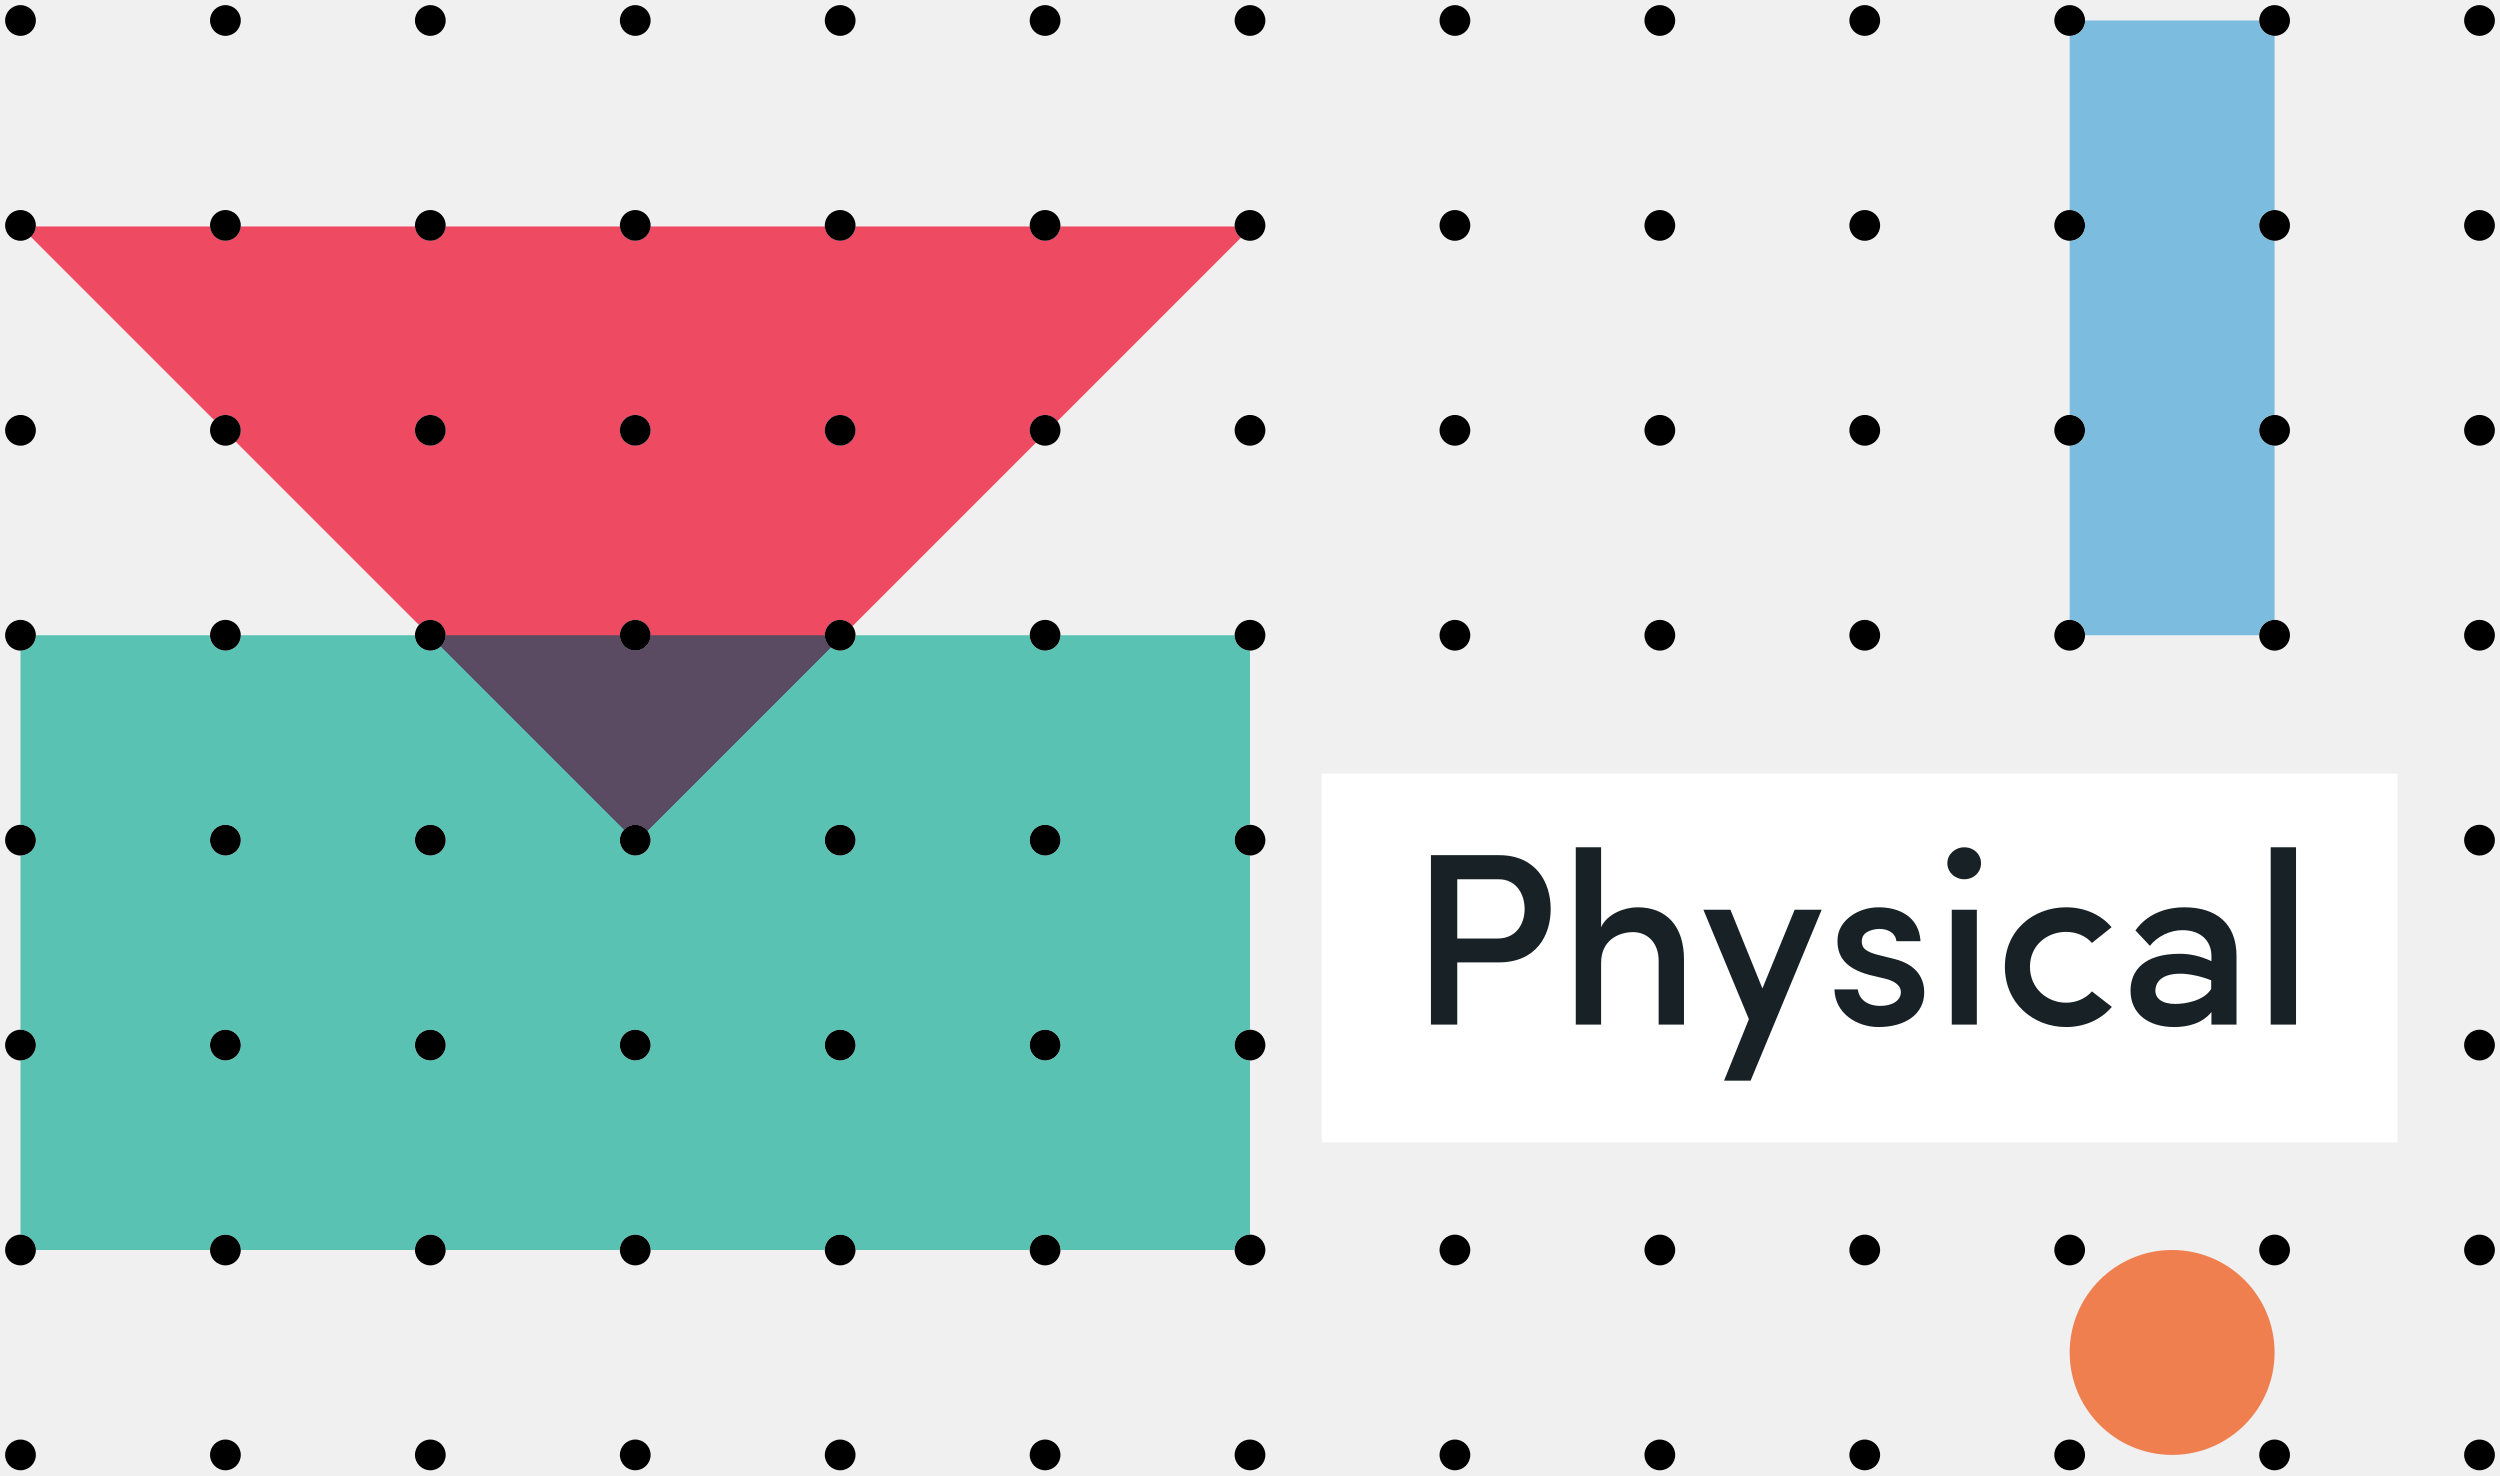
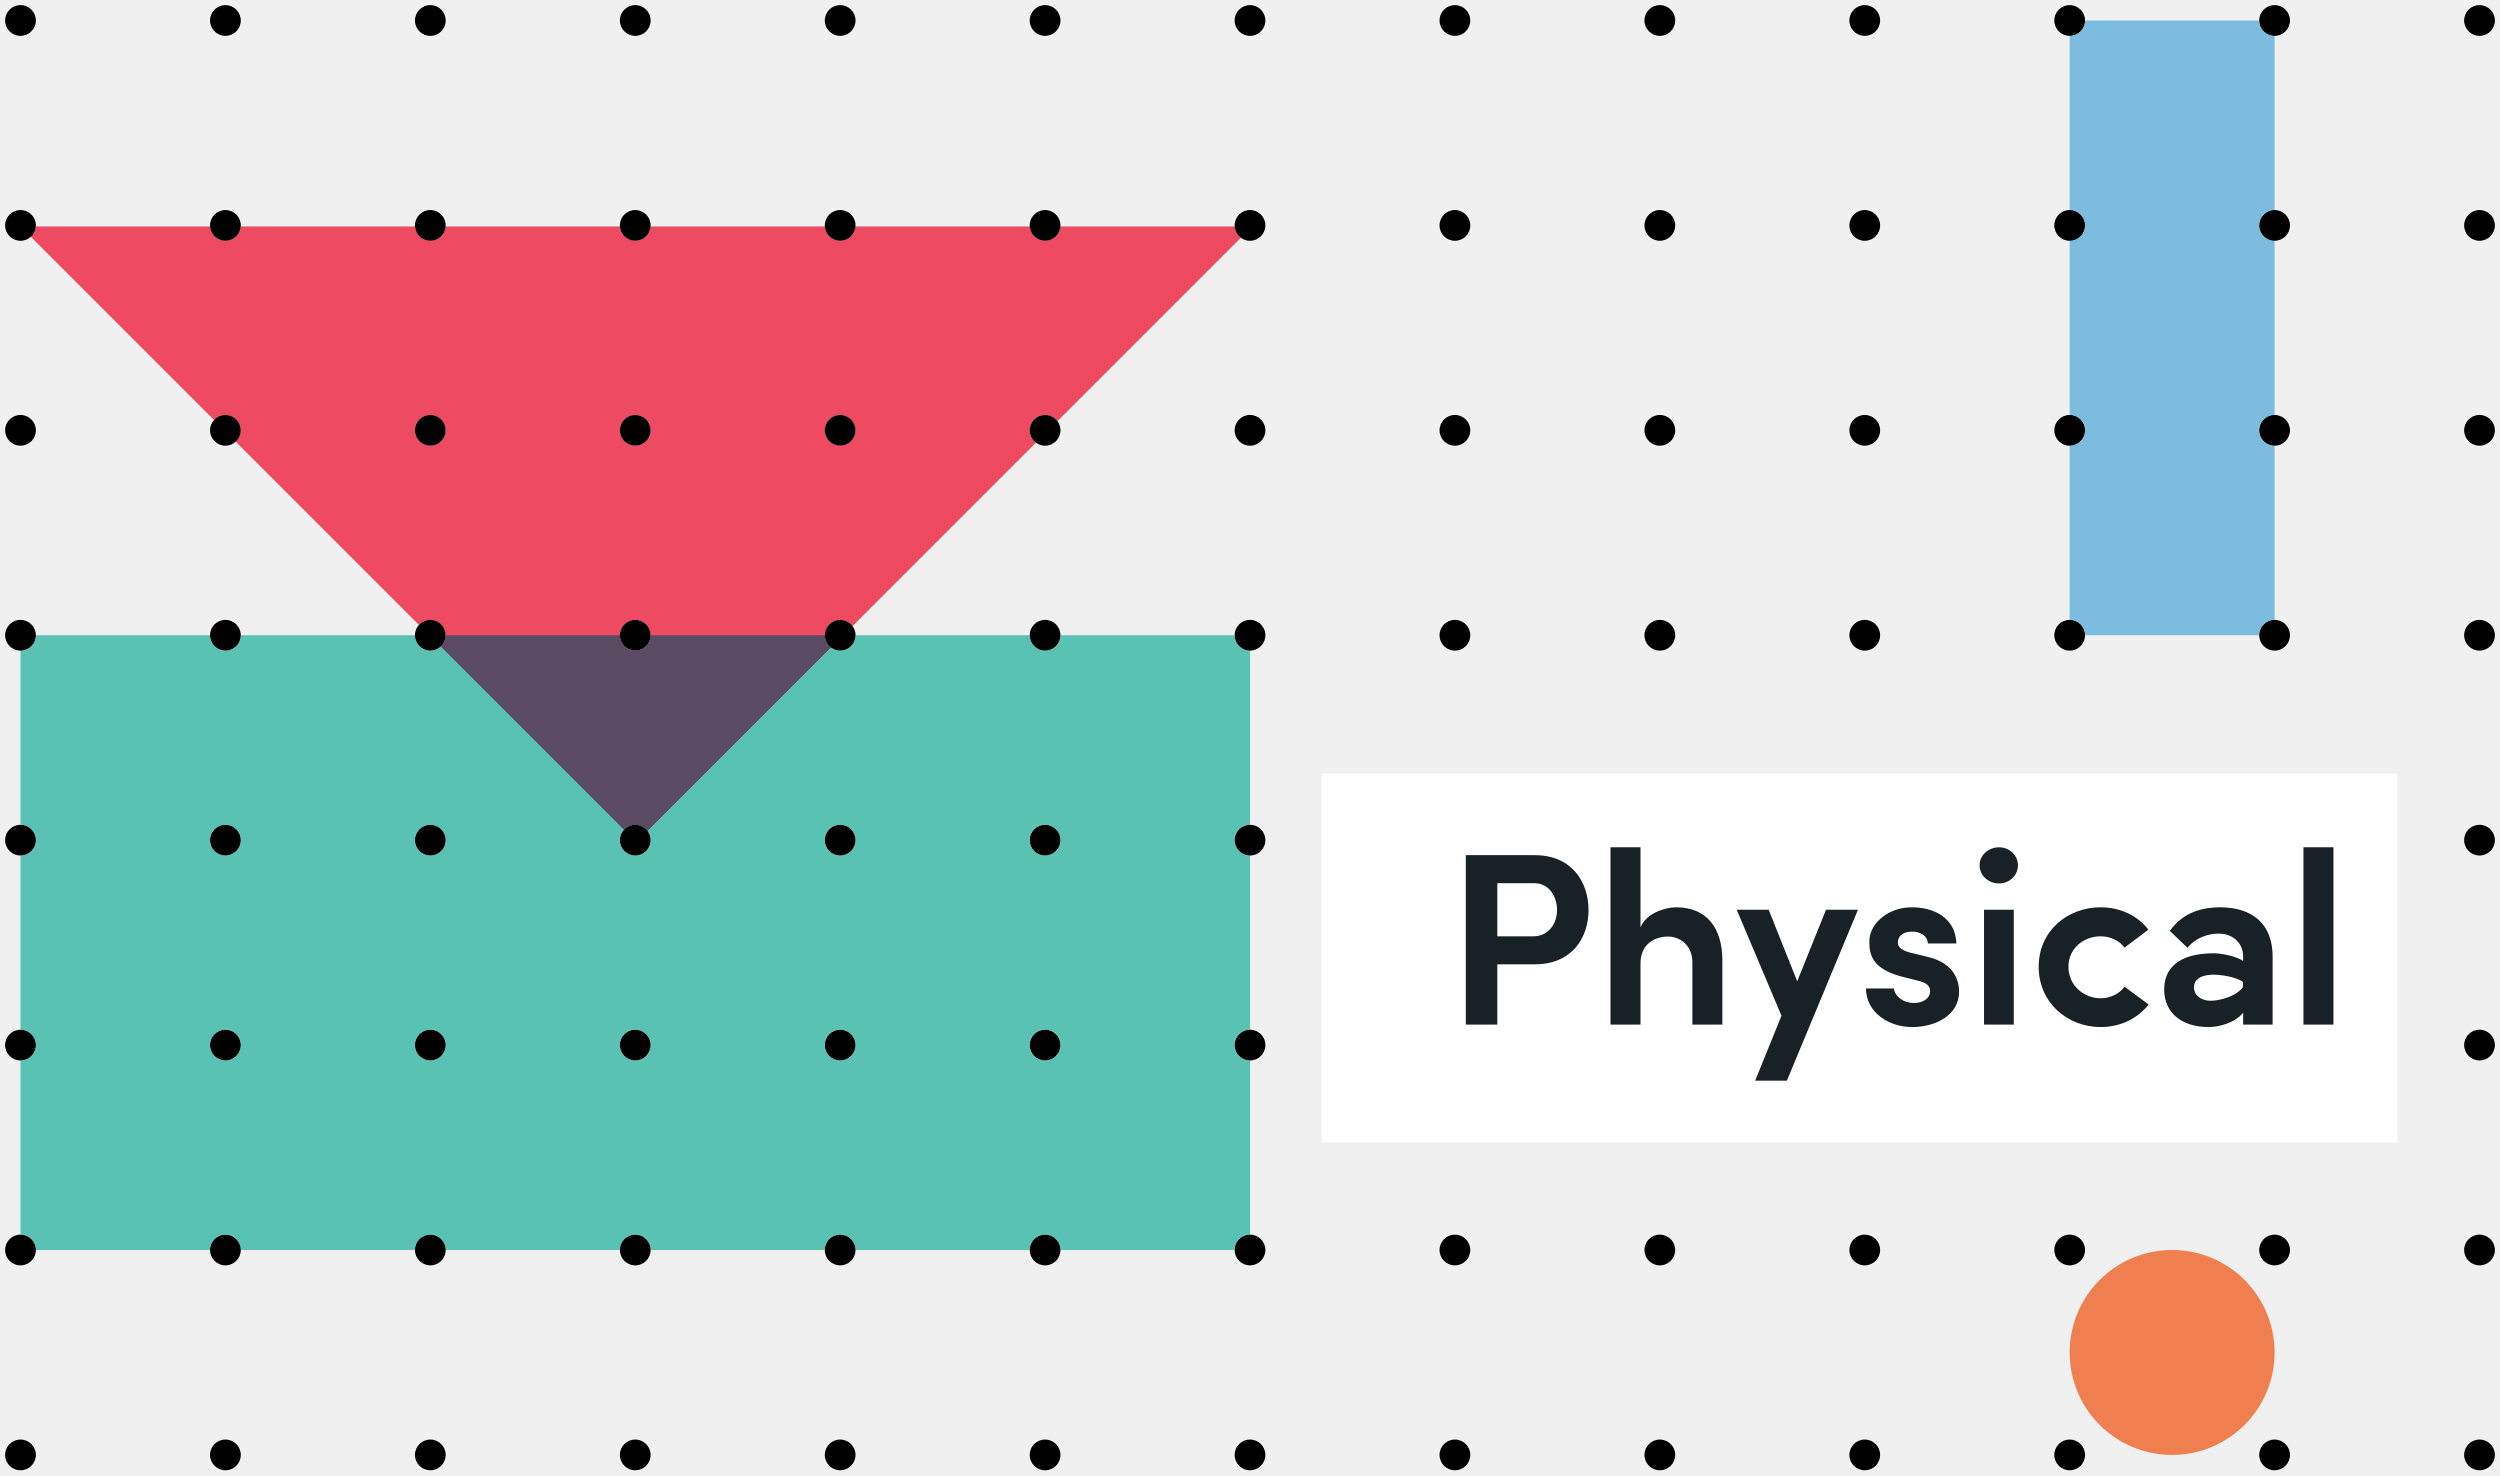
<svg xmlns="http://www.w3.org/2000/svg" width="244px" height="144px" viewBox="0 0 244 144" version="1.1">
  <defs />
  <g id="Page-1-Copy" stroke="none" stroke-width="1" fill="none" fill-rule="evenodd">
    <g id="physical-mobile">
      <g id="Dot-Copy-932" transform="translate(240.5, 140.5)">
        <rect id="Grid-Unit" x="0" y="0" width="20" height="20" />
        <circle id="Dot" fill="#000000" cx="1.5" cy="1.5" r="1.5" />
      </g>
      <g id="Dot-Copy-931" transform="translate(220.5, 140.5)">
        <rect id="Grid-Unit" x="0" y="0" width="20" height="20" />
        <circle id="Dot" fill="#000000" cx="1.5" cy="1.5" r="1.5" />
      </g>
      <g id="Dot-Copy-930" transform="translate(200.5, 140.5)">
        <rect id="Grid-Unit" x="0" y="0" width="20" height="20" />
        <circle id="Dot" fill="#000000" cx="1.5" cy="1.5" r="1.5" />
      </g>
      <g id="Dot-Copy-929" transform="translate(180.5, 140.5)">
        <rect id="Grid-Unit" x="0" y="0" width="20" height="20" />
        <circle id="Dot" fill="#000000" cx="1.5" cy="1.5" r="1.5" />
      </g>
      <g id="Dot-Copy-928" transform="translate(160.5, 140.5)">
        <rect id="Grid-Unit" x="0" y="0" width="20" height="20" />
        <circle id="Dot" fill="#000000" cx="1.5" cy="1.5" r="1.5" />
      </g>
      <g id="Dot-Copy-927" transform="translate(140.5, 140.5)">
        <rect id="Grid-Unit" x="0" y="0" width="20" height="20" />
        <circle id="Dot" fill="#000000" cx="1.5" cy="1.5" r="1.5" />
      </g>
      <g id="Dot-Copy-926" transform="translate(120.5, 140.5)">
        <rect id="Grid-Unit" x="0" y="0" width="20" height="20" />
        <circle id="Dot" fill="#000000" cx="1.5" cy="1.5" r="1.5" />
      </g>
      <g id="Dot-Copy-925" transform="translate(100.5, 140.5)">
        <rect id="Grid-Unit" x="0" y="0" width="20" height="20" />
        <circle id="Dot" fill="#000000" cx="1.5" cy="1.5" r="1.5" />
      </g>
      <g id="Dot-Copy-924" transform="translate(80.5, 140.5)">
        <rect id="Grid-Unit" x="0" y="0" width="20" height="20" />
        <circle id="Dot" fill="#000000" cx="1.5" cy="1.5" r="1.5" />
      </g>
      <g id="Dot-Copy-923" transform="translate(60.5, 140.5)">
        <rect id="Grid-Unit" x="0" y="0" width="20" height="20" />
        <circle id="Dot" fill="#000000" cx="1.5" cy="1.5" r="1.5" />
      </g>
      <g id="Dot-Copy-922" transform="translate(40.5, 140.5)">
        <rect id="Grid-Unit" x="0" y="0" width="20" height="20" />
        <circle id="Dot" fill="#000000" cx="1.5" cy="1.5" r="1.5" />
      </g>
      <g id="Dot-Copy-921" transform="translate(20.5, 140.5)">
        <rect id="Grid-Unit" x="0" y="0" width="20" height="20" />
        <circle id="Dot" fill="#000000" cx="1.5" cy="1.5" r="1.5" />
      </g>
      <g id="Dot-Copy-920" transform="translate(0.5, 140.5)">
        <rect id="Grid-Unit" x="0" y="0" width="20" height="20" />
        <circle id="Dot" fill="#000000" cx="1.5" cy="1.5" r="1.5" />
      </g>
      <g id="Dot-Copy-918" transform="translate(240.5, 120.5)">
        <rect id="Grid-Unit" x="0" y="0" width="20" height="20" />
        <circle id="Dot" fill="#000000" cx="1.5" cy="1.5" r="1.5" />
      </g>
      <g id="Dot-Copy-917" transform="translate(220.5, 120.5)">
        <rect id="Grid-Unit" x="0" y="0" width="20" height="20" />
        <circle id="Dot" fill="#000000" cx="1.5" cy="1.5" r="1.5" />
      </g>
      <g id="Dot-Copy-916" transform="translate(200.5, 120.5)">
        <rect id="Grid-Unit" x="0" y="0" width="20" height="20" />
        <circle id="Dot" fill="#000000" cx="1.5" cy="1.5" r="1.5" />
      </g>
      <g id="Dot-Copy-915" transform="translate(180.5, 120.5)">
        <rect id="Grid-Unit" x="0" y="0" width="20" height="20" />
        <circle id="Dot" fill="#000000" cx="1.5" cy="1.5" r="1.5" />
      </g>
      <g id="Dot-Copy-914" transform="translate(160.5, 120.5)">
        <rect id="Grid-Unit" x="0" y="0" width="20" height="20" />
        <circle id="Dot" fill="#000000" cx="1.5" cy="1.5" r="1.5" />
      </g>
      <g id="Dot-Copy-913" transform="translate(140.5, 120.5)">
        <rect id="Grid-Unit" x="0" y="0" width="20" height="20" />
        <circle id="Dot" fill="#000000" cx="1.5" cy="1.5" r="1.5" />
      </g>
      <g id="Dot-Copy-912" transform="translate(120.5, 120.5)">
        <rect id="Grid-Unit" x="0" y="0" width="20" height="20" />
        <circle id="Dot" fill="#000000" cx="1.5" cy="1.5" r="1.5" />
      </g>
      <g id="Dot-Copy-911" transform="translate(100.5, 120.5)">
        <rect id="Grid-Unit" x="0" y="0" width="20" height="20" />
        <circle id="Dot" fill="#000000" cx="1.5" cy="1.5" r="1.5" />
      </g>
      <g id="Dot-Copy-910" transform="translate(80.5, 120.5)">
        <rect id="Grid-Unit" x="0" y="0" width="20" height="20" />
        <circle id="Dot" fill="#000000" cx="1.5" cy="1.5" r="1.5" />
      </g>
      <g id="Dot-Copy-909" transform="translate(60.5, 120.5)">
        <rect id="Grid-Unit" x="0" y="0" width="20" height="20" />
        <circle id="Dot" fill="#000000" cx="1.5" cy="1.5" r="1.5" />
      </g>
      <g id="Dot-Copy-908" transform="translate(40.5, 120.5)">
        <rect id="Grid-Unit" x="0" y="0" width="20" height="20" />
        <circle id="Dot" fill="#000000" cx="1.5" cy="1.5" r="1.5" />
      </g>
      <g id="Dot-Copy-907" transform="translate(20.5, 120.5)">
        <rect id="Grid-Unit" x="0" y="0" width="20" height="20" />
        <circle id="Dot" fill="#000000" cx="1.5" cy="1.5" r="1.5" />
      </g>
      <g id="Dot-Copy-906" transform="translate(0.5, 120.5)">
        <rect id="Grid-Unit" x="0" y="0" width="20" height="20" />
        <circle id="Dot" fill="#000000" cx="1.5" cy="1.5" r="1.5" />
      </g>
      <g id="Dot-Copy-904" transform="translate(240.5, 100.5)">
        <rect id="Grid-Unit" x="0" y="0" width="20" height="20" />
        <circle id="Dot" fill="#000000" cx="1.5" cy="1.5" r="1.5" />
      </g>
      <g id="Dot-Copy-903" transform="translate(220.5, 100.5)">
        <rect id="Grid-Unit" x="0" y="0" width="20" height="20" />
        <circle id="Dot" fill="#000000" cx="1.5" cy="1.5" r="1.5" />
      </g>
      <g id="Dot-Copy-902" transform="translate(200.5, 100.5)">
        <rect id="Grid-Unit" x="0" y="0" width="20" height="20" />
        <circle id="Dot" fill="#000000" cx="1.5" cy="1.5" r="1.5" />
      </g>
      <g id="Dot-Copy-901" transform="translate(180.5, 100.5)">
        <rect id="Grid-Unit" x="0" y="0" width="20" height="20" />
        <circle id="Dot" fill="#000000" cx="1.5" cy="1.5" r="1.5" />
      </g>
      <g id="Dot-Copy-900" transform="translate(160.5, 100.5)">
        <rect id="Grid-Unit" x="0" y="0" width="20" height="20" />
        <circle id="Dot" fill="#000000" cx="1.5" cy="1.5" r="1.5" />
      </g>
      <g id="Dot-Copy-899" transform="translate(140.5, 100.5)">
        <rect id="Grid-Unit" x="0" y="0" width="20" height="20" />
        <circle id="Dot" fill="#000000" cx="1.5" cy="1.5" r="1.5" />
      </g>
      <g id="Dot-Copy-898" transform="translate(120.5, 100.5)">
        <rect id="Grid-Unit" x="0" y="0" width="20" height="20" />
        <circle id="Dot" fill="#000000" cx="1.5" cy="1.5" r="1.5" />
      </g>
      <g id="Dot-Copy-897" transform="translate(100.5, 100.5)">
        <rect id="Grid-Unit" x="0" y="0" width="20" height="20" />
        <circle id="Dot" fill="#000000" cx="1.5" cy="1.5" r="1.5" />
      </g>
      <g id="Dot-Copy-896" transform="translate(80.5, 100.5)">
        <rect id="Grid-Unit" x="0" y="0" width="20" height="20" />
        <circle id="Dot" fill="#000000" cx="1.5" cy="1.5" r="1.5" />
      </g>
      <g id="Dot-Copy-895" transform="translate(60.5, 100.5)">
        <rect id="Grid-Unit" x="0" y="0" width="20" height="20" />
        <circle id="Dot" fill="#000000" cx="1.5" cy="1.5" r="1.5" />
      </g>
      <g id="Dot-Copy-894" transform="translate(40.5, 100.5)">
        <rect id="Grid-Unit" x="0" y="0" width="20" height="20" />
        <circle id="Dot" fill="#000000" cx="1.5" cy="1.5" r="1.5" />
      </g>
      <g id="Dot-Copy-893" transform="translate(20.5, 100.5)">
        <rect id="Grid-Unit" x="0" y="0" width="20" height="20" />
        <circle id="Dot" fill="#000000" cx="1.5" cy="1.5" r="1.5" />
      </g>
      <g id="Dot-Copy-892" transform="translate(0.5, 100.5)">
        <rect id="Grid-Unit" x="0" y="0" width="20" height="20" />
        <circle id="Dot" fill="#000000" cx="1.5" cy="1.5" r="1.5" />
      </g>
      <g id="Dot-Copy-890" transform="translate(240.5, 80.5)">
        <rect id="Grid-Unit" x="0" y="0" width="20" height="20" />
        <circle id="Dot" fill="#000000" cx="1.5" cy="1.5" r="1.5" />
      </g>
      <g id="Dot-Copy-889" transform="translate(220.5, 80.5)">
        <rect id="Grid-Unit" x="0" y="0" width="20" height="20" />
        <circle id="Dot" fill="#000000" cx="1.5" cy="1.5" r="1.5" />
      </g>
      <g id="Dot-Copy-888" transform="translate(200.5, 80.5)">
        <rect id="Grid-Unit" x="0" y="0" width="20" height="20" />
        <circle id="Dot" fill="#000000" cx="1.5" cy="1.5" r="1.5" />
      </g>
      <g id="Dot-Copy-887" transform="translate(180.5, 80.5)">
        <rect id="Grid-Unit" x="0" y="0" width="20" height="20" />
        <circle id="Dot" fill="#000000" cx="1.5" cy="1.5" r="1.5" />
      </g>
      <g id="Dot-Copy-886" transform="translate(160.5, 80.5)">
        <rect id="Grid-Unit" x="0" y="0" width="20" height="20" />
        <circle id="Dot" fill="#000000" cx="1.5" cy="1.5" r="1.5" />
      </g>
      <g id="Dot-Copy-885" transform="translate(140.5, 80.5)">
        <rect id="Grid-Unit" x="0" y="0" width="20" height="20" />
        <circle id="Dot" fill="#000000" cx="1.5" cy="1.5" r="1.5" />
      </g>
      <g id="Dot-Copy-884" transform="translate(120.5, 80.5)">
        <rect id="Grid-Unit" x="0" y="0" width="20" height="20" />
        <circle id="Dot" fill="#000000" cx="1.5" cy="1.5" r="1.5" />
      </g>
      <g id="Dot-Copy-883" transform="translate(100.5, 80.5)">
        <rect id="Grid-Unit" x="0" y="0" width="20" height="20" />
        <circle id="Dot" fill="#000000" cx="1.5" cy="1.5" r="1.5" />
      </g>
      <g id="Dot-Copy-882" transform="translate(80.5, 80.5)">
        <rect id="Grid-Unit" x="0" y="0" width="20" height="20" />
        <circle id="Dot" fill="#000000" cx="1.5" cy="1.5" r="1.5" />
      </g>
      <g id="Dot-Copy-881" transform="translate(60.5, 80.5)">
        <rect id="Grid-Unit" x="0" y="0" width="20" height="20" />
        <circle id="Dot" fill="#000000" cx="1.5" cy="1.5" r="1.5" />
      </g>
      <g id="Dot-Copy-880" transform="translate(40.5, 80.5)">
        <rect id="Grid-Unit" x="0" y="0" width="20" height="20" />
        <circle id="Dot" fill="#000000" cx="1.5" cy="1.5" r="1.5" />
      </g>
      <g id="Dot-Copy-879" transform="translate(20.5, 80.5)">
        <rect id="Grid-Unit" x="0" y="0" width="20" height="20" />
        <circle id="Dot" fill="#000000" cx="1.5" cy="1.5" r="1.5" />
      </g>
      <g id="Dot-Copy-878" transform="translate(0.5, 80.5)">
        <rect id="Grid-Unit" x="0" y="0" width="20" height="20" />
        <circle id="Dot" fill="#000000" cx="1.5" cy="1.5" r="1.5" />
      </g>
      <g id="Dot-Copy-876" transform="translate(240.5, 60.5)">
        <rect id="Grid-Unit" x="0" y="0" width="20" height="20" />
        <circle id="Dot" fill="#000000" cx="1.5" cy="1.5" r="1.5" />
      </g>
      <g id="Dot-Copy-875" transform="translate(220.5, 60.5)">
        <rect id="Grid-Unit" x="0" y="0" width="20" height="20" />
        <circle id="Dot" fill="#000000" cx="1.5" cy="1.5" r="1.5" />
      </g>
      <g id="Dot-Copy-874" transform="translate(200.5, 60.5)">
        <rect id="Grid-Unit" x="0" y="0" width="20" height="20" />
        <circle id="Dot" fill="#000000" cx="1.5" cy="1.5" r="1.5" />
      </g>
      <g id="Dot-Copy-873" transform="translate(180.5, 60.5)">
        <rect id="Grid-Unit" x="0" y="0" width="20" height="20" />
        <circle id="Dot" fill="#000000" cx="1.5" cy="1.5" r="1.5" />
      </g>
      <g id="Dot-Copy-872" transform="translate(160.5, 60.5)">
        <rect id="Grid-Unit" x="0" y="0" width="20" height="20" />
        <circle id="Dot" fill="#000000" cx="1.5" cy="1.5" r="1.5" />
      </g>
      <g id="Dot-Copy-871" transform="translate(140.5, 60.5)">
        <rect id="Grid-Unit" x="0" y="0" width="20" height="20" />
        <circle id="Dot" fill="#000000" cx="1.5" cy="1.5" r="1.5" />
      </g>
      <g id="Dot-Copy-870" transform="translate(120.5, 60.5)">
        <rect id="Grid-Unit" x="0" y="0" width="20" height="20" />
        <circle id="Dot" fill="#000000" cx="1.5" cy="1.5" r="1.5" />
      </g>
      <g id="Dot-Copy-869" transform="translate(100.5, 60.5)">
        <rect id="Grid-Unit" x="0" y="0" width="20" height="20" />
        <circle id="Dot" fill="#000000" cx="1.5" cy="1.5" r="1.5" />
      </g>
      <g id="Dot-Copy-868" transform="translate(80.5, 60.5)">
        <rect id="Grid-Unit" x="0" y="0" width="20" height="20" />
        <circle id="Dot" fill="#000000" cx="1.5" cy="1.5" r="1.5" />
      </g>
      <g id="Dot-Copy-867" transform="translate(60.5, 60.5)">
        <rect id="Grid-Unit" x="0" y="0" width="20" height="20" />
        <circle id="Dot" fill="#000000" cx="1.5" cy="1.5" r="1.5" />
      </g>
      <g id="Dot-Copy-866" transform="translate(40.5, 60.5)">
        <rect id="Grid-Unit" x="0" y="0" width="20" height="20" />
        <circle id="Dot" fill="#000000" cx="1.5" cy="1.5" r="1.5" />
      </g>
      <g id="Dot-Copy-865" transform="translate(20.5, 60.5)">
        <rect id="Grid-Unit" x="0" y="0" width="20" height="20" />
        <circle id="Dot" fill="#000000" cx="1.5" cy="1.5" r="1.5" />
      </g>
      <g id="Dot-Copy-864" transform="translate(0.5, 60.5)">
        <rect id="Grid-Unit" x="0" y="0" width="20" height="20" />
        <circle id="Dot" fill="#000000" cx="1.5" cy="1.5" r="1.5" />
      </g>
      <g id="Dot-Copy-862" transform="translate(240.5, 40.5)">
        <rect id="Grid-Unit" x="0" y="0" width="20" height="20" />
        <circle id="Dot" fill="#000000" cx="1.5" cy="1.5" r="1.5" />
      </g>
      <g id="Dot-Copy-861" transform="translate(220.5, 40.5)">
        <rect id="Grid-Unit" x="0" y="0" width="20" height="20" />
        <circle id="Dot" fill="#000000" cx="1.5" cy="1.5" r="1.5" />
      </g>
      <g id="Dot-Copy-860" transform="translate(200.5, 40.5)">
        <rect id="Grid-Unit" x="0" y="0" width="20" height="20" />
        <circle id="Dot" fill="#000000" cx="1.5" cy="1.5" r="1.5" />
      </g>
      <g id="Dot-Copy-859" transform="translate(180.5, 40.5)">
        <rect id="Grid-Unit" x="0" y="0" width="20" height="20" />
        <circle id="Dot" fill="#000000" cx="1.5" cy="1.5" r="1.5" />
      </g>
      <g id="Dot-Copy-858" transform="translate(160.5, 40.5)">
        <rect id="Grid-Unit" x="0" y="0" width="20" height="20" />
        <circle id="Dot" fill="#000000" cx="1.5" cy="1.5" r="1.5" />
      </g>
      <g id="Dot-Copy-857" transform="translate(140.5, 40.5)">
        <rect id="Grid-Unit" x="0" y="0" width="20" height="20" />
        <circle id="Dot" fill="#000000" cx="1.5" cy="1.5" r="1.5" />
      </g>
      <g id="Dot-Copy-856" transform="translate(120.5, 40.5)">
        <rect id="Grid-Unit" x="0" y="0" width="20" height="20" />
        <circle id="Dot" fill="#000000" cx="1.5" cy="1.5" r="1.5" />
      </g>
      <g id="Dot-Copy-855" transform="translate(100.5, 40.5)">
        <rect id="Grid-Unit" x="0" y="0" width="20" height="20" />
        <circle id="Dot" fill="#000000" cx="1.5" cy="1.5" r="1.5" />
      </g>
      <g id="Dot-Copy-854" transform="translate(80.5, 40.5)">
        <rect id="Grid-Unit" x="0" y="0" width="20" height="20" />
        <circle id="Dot" fill="#000000" cx="1.5" cy="1.5" r="1.5" />
      </g>
      <g id="Dot-Copy-853" transform="translate(60.5, 40.5)">
        <rect id="Grid-Unit" x="0" y="0" width="20" height="20" />
        <circle id="Dot" fill="#000000" cx="1.5" cy="1.5" r="1.5" />
      </g>
      <g id="Dot-Copy-852" transform="translate(40.5, 40.5)">
        <rect id="Grid-Unit" x="0" y="0" width="20" height="20" />
        <circle id="Dot" fill="#000000" cx="1.5" cy="1.5" r="1.5" />
      </g>
      <g id="Dot-Copy-851" transform="translate(20.5, 40.5)">
        <rect id="Grid-Unit" x="0" y="0" width="20" height="20" />
        <circle id="Dot" fill="#000000" cx="1.5" cy="1.5" r="1.5" />
      </g>
      <g id="Dot-Copy-850" transform="translate(0.5, 40.5)">
        <rect id="Grid-Unit" x="0" y="0" width="20" height="20" />
        <circle id="Dot" fill="#000000" cx="1.5" cy="1.5" r="1.5" />
      </g>
      <g id="Dot-Copy-848" transform="translate(240.5, 20.5)">
        <rect id="Grid-Unit" x="0" y="0" width="20" height="20" />
        <circle id="Dot" fill="#000000" cx="1.5" cy="1.5" r="1.5" />
      </g>
      <g id="Dot-Copy-847" transform="translate(220.5, 20.5)">
        <rect id="Grid-Unit" x="0" y="0" width="20" height="20" />
        <circle id="Dot" fill="#000000" cx="1.5" cy="1.5" r="1.5" />
      </g>
      <g id="Dot-Copy-846" transform="translate(200.5, 20.5)">
        <rect id="Grid-Unit" x="0" y="0" width="20" height="20" />
        <circle id="Dot" fill="#000000" cx="1.5" cy="1.5" r="1.5" />
      </g>
      <g id="Dot-Copy-845" transform="translate(180.5, 20.5)">
        <rect id="Grid-Unit" x="0" y="0" width="20" height="20" />
        <circle id="Dot" fill="#000000" cx="1.5" cy="1.5" r="1.5" />
      </g>
      <g id="Dot-Copy-844" transform="translate(160.5, 20.5)">
        <rect id="Grid-Unit" x="0" y="0" width="20" height="20" />
        <circle id="Dot" fill="#000000" cx="1.5" cy="1.5" r="1.5" />
      </g>
      <g id="Dot-Copy-843" transform="translate(140.5, 20.5)">
        <rect id="Grid-Unit" x="0" y="0" width="20" height="20" />
        <circle id="Dot" fill="#000000" cx="1.5" cy="1.5" r="1.5" />
      </g>
      <g id="Dot-Copy-842" transform="translate(120.5, 20.5)">
        <rect id="Grid-Unit" x="0" y="0" width="20" height="20" />
        <circle id="Dot" fill="#000000" cx="1.5" cy="1.5" r="1.5" />
      </g>
      <g id="Dot-Copy-841" transform="translate(100.5, 20.5)">
        <rect id="Grid-Unit" x="0" y="0" width="20" height="20" />
        <circle id="Dot" fill="#000000" cx="1.5" cy="1.5" r="1.5" />
      </g>
      <g id="Dot-Copy-840" transform="translate(80.5, 20.5)">
        <rect id="Grid-Unit" x="0" y="0" width="20" height="20" />
        <circle id="Dot" fill="#000000" cx="1.5" cy="1.5" r="1.5" />
      </g>
      <g id="Dot-Copy-839" transform="translate(60.5, 20.5)">
        <rect id="Grid-Unit" x="0" y="0" width="20" height="20" />
        <circle id="Dot" fill="#000000" cx="1.5" cy="1.5" r="1.5" />
      </g>
      <g id="Dot-Copy-838" transform="translate(40.5, 20.5)">
        <rect id="Grid-Unit" x="0" y="0" width="20" height="20" />
        <circle id="Dot" fill="#000000" cx="1.5" cy="1.5" r="1.5" />
      </g>
      <g id="Dot-Copy-837" transform="translate(20.5, 20.5)">
        <rect id="Grid-Unit" x="0" y="0" width="20" height="20" />
        <circle id="Dot" fill="#000000" cx="1.5" cy="1.5" r="1.5" />
      </g>
      <g id="Dot-Copy-836" transform="translate(0.5, 20.5)">
        <rect id="Grid-Unit" x="0" y="0" width="20" height="20" />
        <circle id="Dot" fill="#000000" cx="1.5" cy="1.5" r="1.5" />
      </g>
      <g id="Dot-Copy-834" transform="translate(240.5, 0.5)">
        <rect id="Grid-Unit" x="0" y="0" width="20" height="20" />
        <circle id="Dot" fill="#000000" cx="1.5" cy="1.5" r="1.5" />
      </g>
      <g id="Dot-Copy-833" transform="translate(220.5, 0.5)">
        <rect id="Grid-Unit" x="0" y="0" width="20" height="20" />
        <circle id="Dot" fill="#000000" cx="1.5" cy="1.5" r="1.5" />
      </g>
      <g id="Dot-Copy-832" transform="translate(200.5, 0.5)">
        <rect id="Grid-Unit" x="0" y="0" width="20" height="20" />
        <circle id="Dot" fill="#000000" cx="1.5" cy="1.5" r="1.5" />
      </g>
      <g id="Dot-Copy-831" transform="translate(180.5, 0.5)">
        <rect id="Grid-Unit" x="0" y="0" width="20" height="20" />
        <circle id="Dot" fill="#000000" cx="1.5" cy="1.5" r="1.5" />
      </g>
      <g id="Dot-Copy-830" transform="translate(160.5, 0.5)">
        <rect id="Grid-Unit" x="0" y="0" width="20" height="20" />
        <circle id="Dot" fill="#000000" cx="1.5" cy="1.5" r="1.5" />
      </g>
      <g id="Dot-Copy-829" transform="translate(140.5, 0.5)">
        <rect id="Grid-Unit" x="0" y="0" width="20" height="20" />
        <circle id="Dot" fill="#000000" cx="1.5" cy="1.5" r="1.5" />
      </g>
      <g id="Dot-Copy-828" transform="translate(120.5, 0.5)">
        <rect id="Grid-Unit" x="0" y="0" width="20" height="20" />
        <circle id="Dot" fill="#000000" cx="1.5" cy="1.5" r="1.5" />
      </g>
      <g id="Dot-Copy-827" transform="translate(100.5, 0.5)">
        <rect id="Grid-Unit" x="0" y="0" width="20" height="20" />
        <circle id="Dot" fill="#000000" cx="1.5" cy="1.5" r="1.5" />
      </g>
      <g id="Dot-Copy-826" transform="translate(80.5, 0.5)">
        <rect id="Grid-Unit" x="0" y="0" width="20" height="20" />
        <circle id="Dot" fill="#000000" cx="1.5" cy="1.5" r="1.5" />
      </g>
      <g id="Dot-Copy-825" transform="translate(60.5, 0.5)">
        <rect id="Grid-Unit" x="0" y="0" width="20" height="20" />
        <circle id="Dot" fill="#000000" cx="1.5" cy="1.5" r="1.5" />
      </g>
      <g id="Dot-Copy-824" transform="translate(40.5, 0.5)">
        <rect id="Grid-Unit" x="0" y="0" width="20" height="20" />
        <circle id="Dot" fill="#000000" cx="1.5" cy="1.5" r="1.5" />
      </g>
      <g id="Dot-Copy-823" transform="translate(20.5, 0.5)">
        <rect id="Grid-Unit" x="0" y="0" width="20" height="20" />
        <circle id="Dot" fill="#000000" cx="1.5" cy="1.5" r="1.5" />
      </g>
      <g id="Dot-Copy-822" transform="translate(0.5, 0.5)">
        <rect id="Grid-Unit" x="0" y="0" width="20" height="20" />
        <circle id="Dot" fill="#000000" cx="1.5" cy="1.5" r="1.5" />
      </g>
      <g id="physical-copy" transform="translate(2, -38)">
        <rect id="Rectangle-843" fill="#FFFFFF" x="127" y="113.5" width="105" height="36" />
-         <path d="M137.66,121.464 L137.66,138 L140.228,138 L140.228,131.928 L144.308,131.928 C147.884,131.928 149.348,129.36 149.348,126.72 C149.348,124.08 147.884,121.464 144.308,121.464 L137.66,121.464 Z M140.228,123.816 L144.26,123.816 C146.036,123.816 146.804,125.328 146.804,126.72 C146.804,128.136 146.012,129.6 144.164,129.6 L140.228,129.6 L140.228,123.816 Z M154.268,138 L154.268,131.976 C154.268,129.768 155.972,128.976 157.388,128.976 C158.78,128.976 159.884,130.008 159.884,131.76 L159.884,138 L162.356,138 L162.356,131.616 C162.356,128.424 160.676,126.552 157.82,126.552 C156.644,126.552 154.892,127.128 154.268,128.496 L154.268,120.696 L151.796,120.696 L151.796,138 L154.268,138 Z M168.86,143.472 L175.796,126.792 L173.156,126.792 L170.012,134.472 L166.892,126.792 L164.252,126.792 L168.692,137.472 L166.268,143.472 L168.86,143.472 Z M180.452,133.152 L181.964,133.512 C182.78,133.704 183.524,134.112 183.524,134.832 C183.524,135.672 182.66,136.176 181.532,136.176 C180.236,136.176 179.444,135.528 179.324,134.568 L177.044,134.568 C177.092,136.92 179.252,138.24 181.34,138.24 C183.908,138.24 185.804,137.016 185.804,134.856 C185.804,133.728 185.3,132.192 182.876,131.592 L181.148,131.16 C180.548,130.992 179.924,130.728 179.78,130.296 C179.66,129.96 179.684,129.6 179.876,129.288 C180.116,128.904 180.836,128.664 181.46,128.664 C182.228,128.664 182.996,129.024 183.092,129.864 L185.444,129.864 C185.3,127.464 183.356,126.552 181.364,126.552 C179.3,126.552 177.5,127.848 177.356,129.504 C177.212,131.304 178.076,132.504 180.452,133.152 L180.452,133.152 Z M188.06,122.256 C188.06,121.368 188.828,120.696 189.716,120.696 C190.628,120.696 191.348,121.368 191.348,122.256 C191.348,123.144 190.628,123.816 189.716,123.816 C188.828,123.816 188.06,123.144 188.06,122.256 L188.06,122.256 Z M190.94,126.792 L190.94,138 L188.492,138 L188.492,126.792 L190.94,126.792 Z M193.676,132.36 C193.676,135.912 196.436,138.24 199.652,138.24 C201.452,138.24 203.06,137.52 204.116,136.272 L202.172,134.76 C201.572,135.456 200.636,135.864 199.652,135.864 C197.78,135.864 196.124,134.448 196.124,132.36 C196.124,130.272 197.78,128.952 199.652,128.952 C200.636,128.952 201.572,129.336 202.172,130.032 L204.092,128.496 C203.036,127.248 201.428,126.552 199.652,126.552 C196.436,126.552 193.676,128.808 193.676,132.36 L193.676,132.36 Z M206.42,128.808 L207.836,130.32 C208.556,129.36 209.852,128.784 211.004,128.784 C212.804,128.784 213.836,129.84 213.836,131.304 L213.836,131.808 C212.756,131.304 211.724,131.088 210.764,131.088 C207.236,131.088 205.94,132.744 205.94,134.688 C205.94,136.92 207.644,138.24 210.212,138.24 C211.484,138.24 212.948,137.904 213.836,136.776 L213.836,138 L216.284,138 L216.284,131.304 C216.284,128.184 214.364,126.552 211.172,126.552 C209.708,126.552 207.692,127.008 206.42,128.808 L206.42,128.808 Z M210.308,135.984 C208.964,135.984 208.364,135.408 208.364,134.688 C208.364,134.064 208.748,133.032 210.812,133.032 C211.436,133.032 212.636,133.2 213.812,133.68 L213.812,134.52 C213.092,135.696 211.268,135.984 210.308,135.984 L210.308,135.984 Z M219.62,120.696 L219.62,138 L222.092,138 L222.092,120.696 L219.62,120.696 Z" id="Information" fill="#182226" />
        <path d="M17.604,17.604 L102.604,102.604 L17.604,102.604 L17.604,17.604 Z" id="Rectangle-2837" fill="#EE4A62" style="mix-blend-mode: darken;" transform="translate(60.10408, 60.10408) rotate(-45) translate(-60.10408, -60.10408) " />
        <rect id="Rectangle-2837" fill="#5AC2B3" style="mix-blend-mode: darken;" x="0" y="100" width="120" height="60" />
        <path d="M210,160 C204.477,160 200,164.477 200,170 C200,175.523 204.477,180 210,180 C215.523,180 220,175.523 220,170 C220,164.477 215.523,160 210,160 Z" id="Fill-14" fill="#F47F50" style="mix-blend-mode: darken;" />
        <path d="M220,40 L200,40 L200,100 L220,100 L220,40 Z" id="Fill-6" fill="#7CBDDF" style="mix-blend-mode: darken;" />
      </g>
+       <path d="M143.064,83.464 L143.064,100 L146.136,100 L146.136,94.12 L149.784,94.12 C153.456,94.12 155.04,91.504 155.04,88.816 C155.04,86.128 153.456,83.464 149.784,83.464 L143.064,83.464 Z M146.136,86.2 L149.736,86.2 C151.272,86.2 151.968,87.616 151.968,88.816 C151.968,90.04 151.224,91.384 149.64,91.384 L146.136,91.384 L146.136,86.2 Z M160.112,100 L160.112,94.024 C160.112,92.08 161.576,91.408 162.8,91.408 C164,91.408 165.176,92.296 165.176,93.904 L165.176,100 L168.104,100 L168.104,93.76 C168.104,90.472 166.496,88.552 163.592,88.552 C162.488,88.552 160.64,89.152 160.112,90.52 L160.112,82.696 L157.184,82.696 L157.184,100 L160.112,100 Z M174.4,105.472 L181.336,88.792 L178.216,88.792 L175.408,95.776 L172.624,88.792 L169.504,88.792 L173.872,99.136 L171.304,105.472 L174.4,105.472 Z M185.616,95.32 L187.152,95.704 C187.968,95.896 188.4,96.184 188.376,96.76 C188.376,97.408 187.728,97.864 186.912,97.888 C185.832,97.936 184.92,97.264 184.848,96.472 L182.112,96.472 C182.16,98.896 184.416,100.24 186.624,100.24 C188.952,100.24 191.208,99.064 191.208,96.784 C191.208,95.896 190.872,94.096 188.28,93.424 L186.408,92.968 C185.76,92.8 185.232,92.488 185.232,92.032 C185.232,91.192 185.928,90.928 186.648,90.928 C187.296,90.928 188.112,91.24 188.16,92.08 L190.944,92.08 C190.848,89.512 188.688,88.552 186.576,88.552 C184.344,88.552 182.448,90.088 182.448,91.888 C182.448,93.208 182.712,94.528 185.616,95.32 L185.616,95.32 Z M193.208,84.448 C193.208,85.456 194.072,86.224 195.104,86.224 C196.112,86.224 196.952,85.456 196.952,84.448 C196.952,83.464 196.112,82.696 195.104,82.696 C194.072,82.696 193.208,83.464 193.208,84.448 L193.208,84.448 Z M196.544,100 L196.544,88.792 L193.64,88.792 L193.64,100 L196.544,100 Z M198.976,94.36 C198.976,97.888 201.808,100.24 205.024,100.24 C206.92,100.24 208.648,99.424 209.704,98.032 L207.352,96.304 C206.824,97.024 205.936,97.432 205.024,97.432 C203.392,97.432 201.88,96.184 201.88,94.36 C201.88,92.536 203.392,91.384 205.024,91.384 C205.936,91.384 206.824,91.768 207.352,92.488 L209.68,90.736 C208.624,89.344 206.896,88.552 205.024,88.552 C201.808,88.552 198.976,90.832 198.976,94.36 L198.976,94.36 Z M211.776,90.856 L213.504,92.512 C214.296,91.48 215.616,91.12 216.504,91.12 C218.04,91.12 218.928,92.128 218.928,93.352 L218.928,93.784 C218.208,93.304 216.768,93.04 216.072,93.04 C212.52,93.04 211.224,94.6 211.224,96.568 C211.224,98.872 212.952,100.24 215.568,100.24 C216.48,100.24 218.088,99.88 218.928,98.848 L218.928,100 L221.808,100 L221.808,93.352 C221.808,90.208 219.864,88.552 216.672,88.552 C215.208,88.552 213.168,88.888 211.776,90.856 L211.776,90.856 Z M215.784,97.672 C214.704,97.672 214.128,97.048 214.128,96.376 C214.128,95.896 214.392,95.128 216.12,95.128 C216.672,95.128 218.184,95.32 218.904,95.824 L218.904,96.352 C218.232,97.264 216.624,97.672 215.784,97.672 L215.784,97.672 Z M224.816,82.696 L224.816,100 L227.744,100 L227.744,82.696 L224.816,82.696 Z" id="Physical" fill="#182226" />
    </g>
  </g>
</svg>
